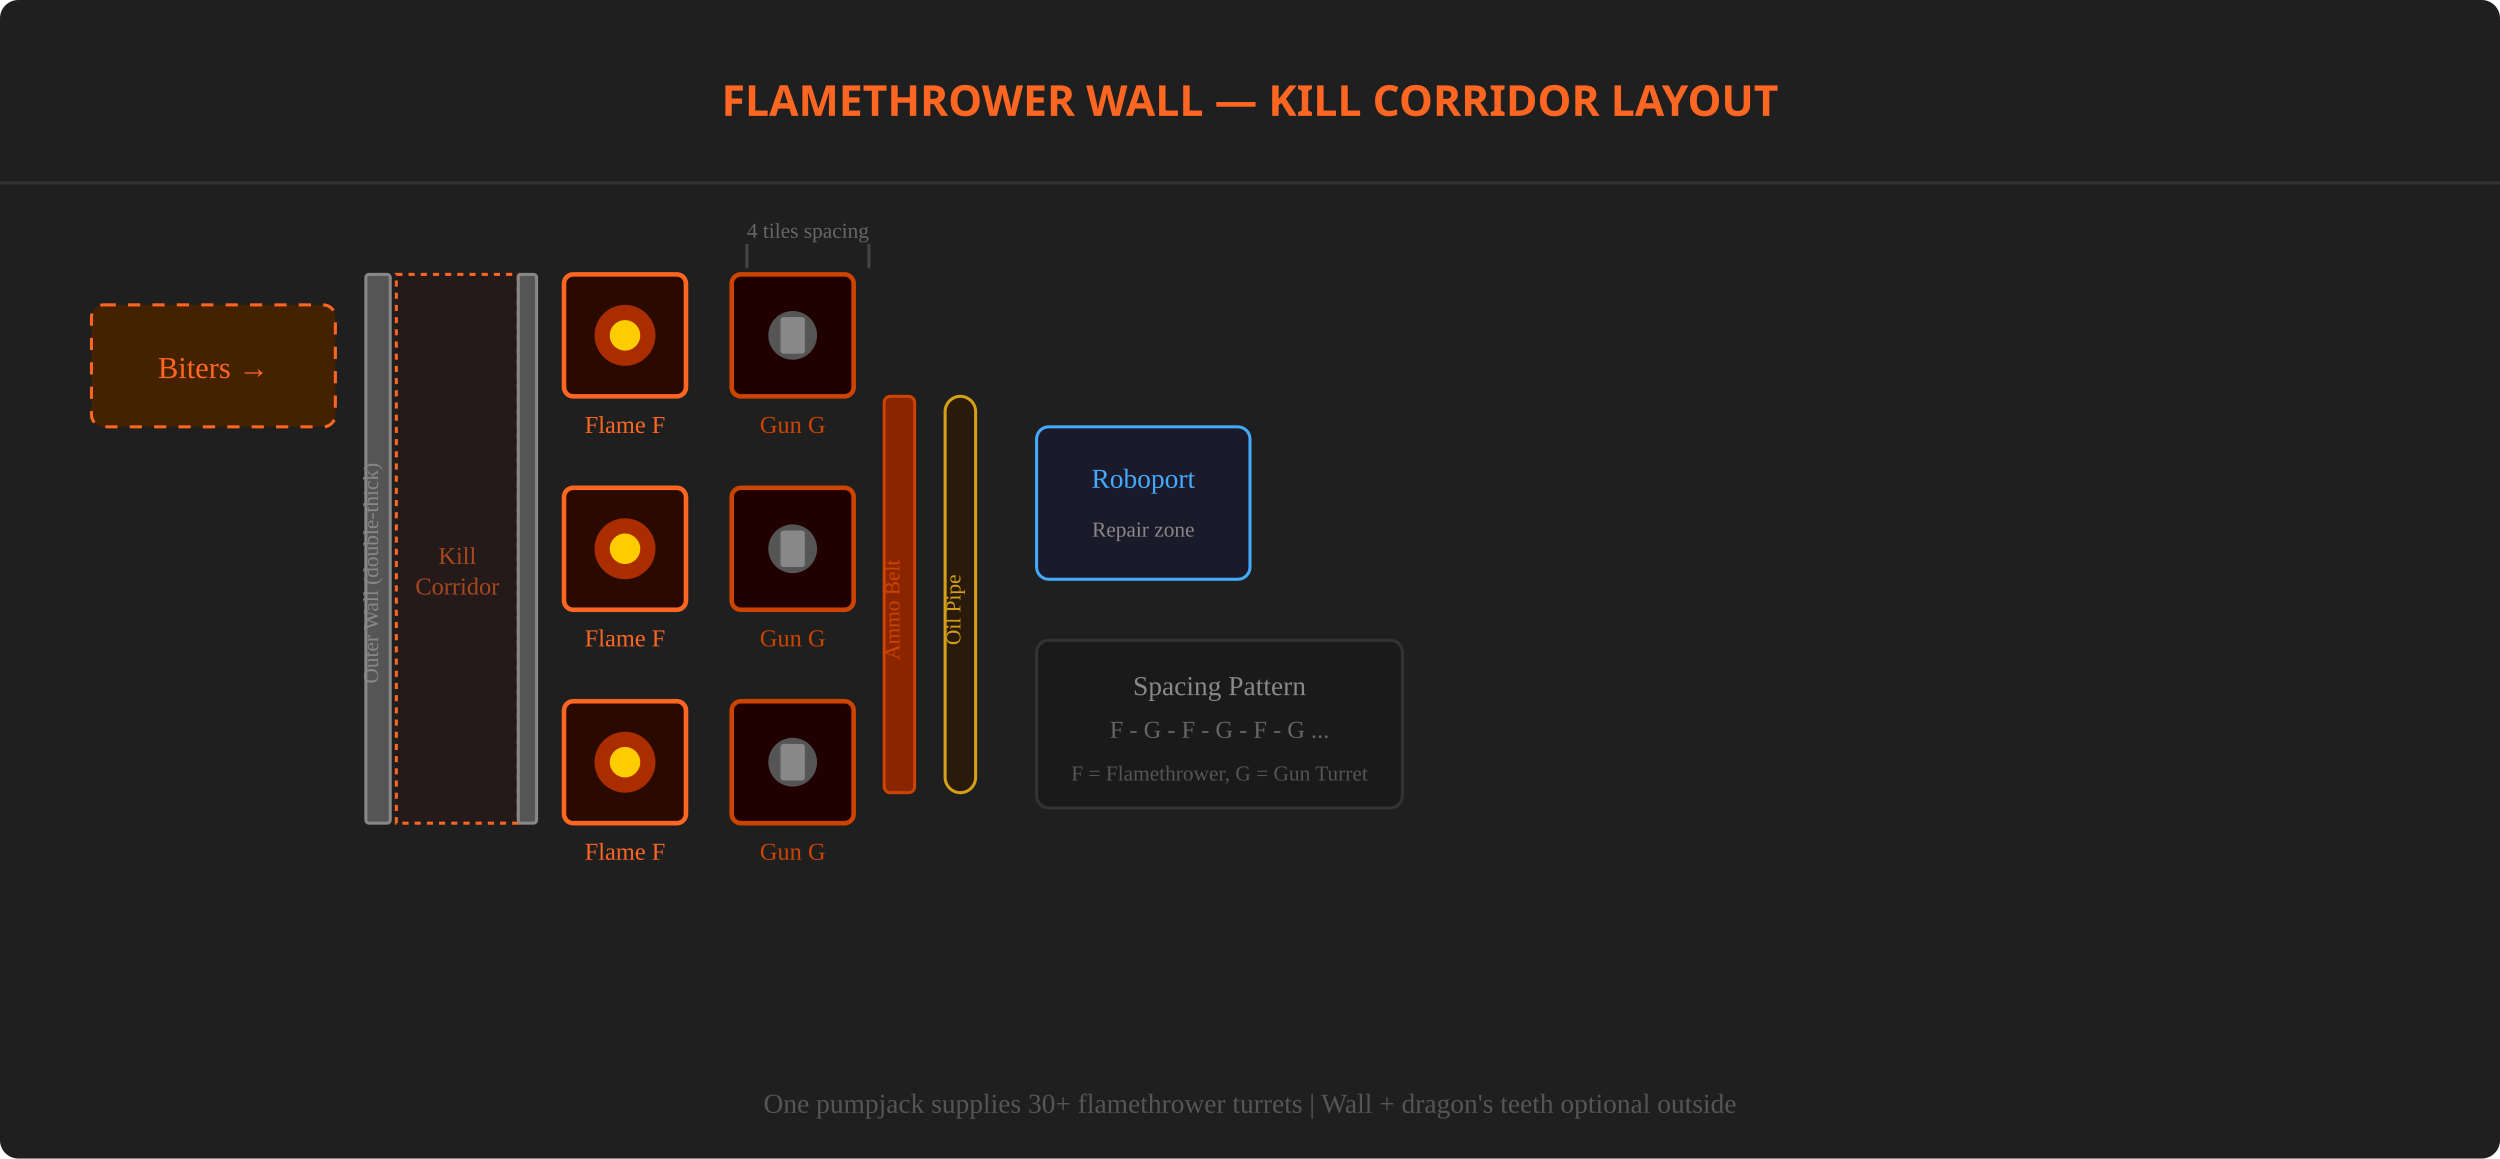
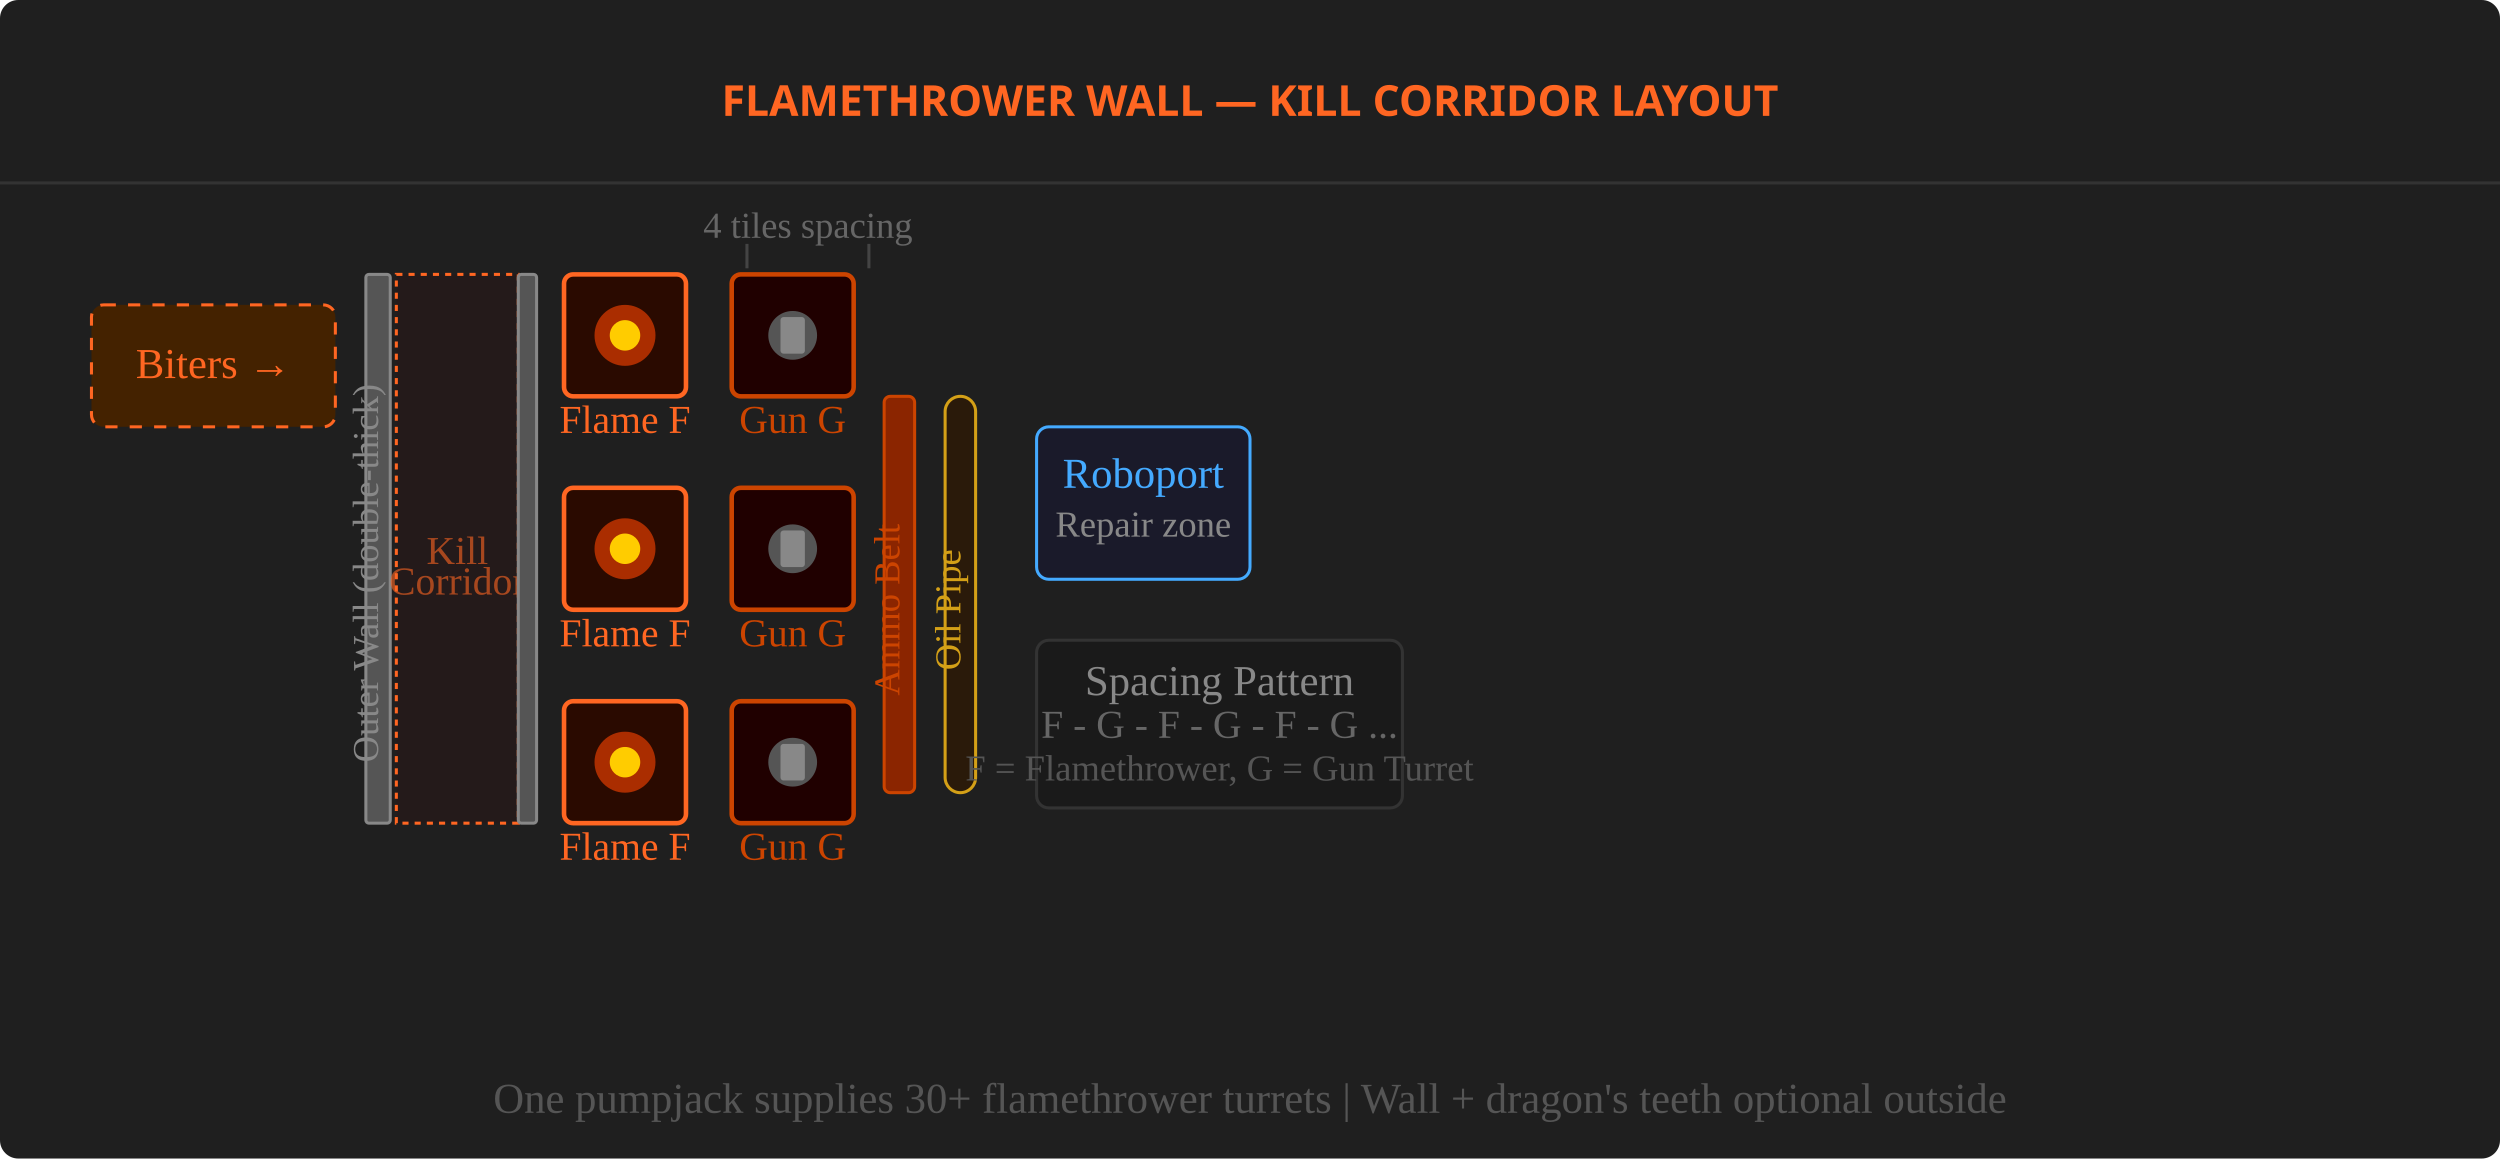
<svg xmlns="http://www.w3.org/2000/svg" viewBox="0 0 820 380" width="820" height="380">
  <defs>
    <filter id="g">
      <feGaussianBlur stdDeviation="2" result="b" />
      <feMerge>
        <feMergeNode in="b" />
        <feMergeNode in="SourceGraphic" />
      </feMerge>
    </filter>
  </defs>
  <rect width="820" height="380" fill="#1f1f1f" rx="6" />
  <line x1="0" y1="60" x2="820" y2="60" stroke="#333" />
  <text x="410" y="38" text-anchor="middle" font-family="Orbitron,sans-serif" font-size="14" font-weight="900" fill="#ff6622">FLAMETHROWER WALL — KILL CORRIDOR LAYOUT</text>
  <rect x="30" y="100" width="80" height="40" rx="4" fill="#442200" stroke="#ff6622" stroke-dasharray="4" />
-   <text x="70" y="124" text-anchor="middle" font-size="10" fill="#ff6622">Biters →</text>
+   <text x="70" y="124" text-anchor="middle" font-size="14" fill="#ff6622">Biters →</text>
  <rect x="120" y="90" width="8" height="180" rx="1" fill="#555" stroke="#888" stroke-width="1" />
-   <text x="124" y="188" text-anchor="middle" font-size="7" fill="#888" transform="rotate(-90,124,188)">Outer Wall (double-thick)</text>
+   <text x="124" y="188" text-anchor="middle" font-size="12" fill="#888" transform="rotate(-90,124,188)">Outer Wall (double-thick)</text>
  <rect x="130" y="90" width="40" height="180" fill="#440000" fill-opacity="0.15" stroke="#ff6622" stroke-width="1" stroke-dasharray="2" />
-   <text x="150" y="185" text-anchor="middle" font-size="8" fill="#ff6622" opacity="0.6">Kill</text>
-   <text x="150" y="195" text-anchor="middle" font-size="8" fill="#ff6622" opacity="0.6">Corridor</text>
+   <text x="150" y="185" text-anchor="middle" font-size="13" fill="#ff6622" opacity="0.6">Kill</text>
+   <text x="150" y="195" text-anchor="middle" font-size="13" fill="#ff6622" opacity="0.6">Corridor</text>
  <rect x="170" y="90" width="6" height="180" rx="1" fill="#555" stroke="#888" stroke-width="1" />
  <rect x="185" y="90" width="40" height="40" rx="3" fill="#2a0a00" stroke="#ff6622" stroke-width="1.5" />
  <circle cx="205" cy="110" r="10" fill="#ff4400" opacity="0.6" />
  <circle cx="205" cy="110" r="5" fill="#ffcc00" />
-   <text x="205" y="142" text-anchor="middle" font-size="8" fill="#ff6622">Flame F</text>
+   <text x="205" y="142" text-anchor="middle" font-size="13" fill="#ff6622">Flame F</text>
  <rect x="185" y="160" width="40" height="40" rx="3" fill="#2a0a00" stroke="#ff6622" stroke-width="1.5" />
  <circle cx="205" cy="180" r="10" fill="#ff4400" opacity="0.6" />
  <circle cx="205" cy="180" r="5" fill="#ffcc00" />
-   <text x="205" y="212" text-anchor="middle" font-size="8" fill="#ff6622">Flame F</text>
+   <text x="205" y="212" text-anchor="middle" font-size="13" fill="#ff6622">Flame F</text>
  <rect x="185" y="230" width="40" height="40" rx="3" fill="#2a0a00" stroke="#ff6622" stroke-width="1.5" />
  <circle cx="205" cy="250" r="10" fill="#ff4400" opacity="0.6" />
  <circle cx="205" cy="250" r="5" fill="#ffcc00" />
-   <text x="205" y="282" text-anchor="middle" font-size="8" fill="#ff6622">Flame F</text>
+   <text x="205" y="282" text-anchor="middle" font-size="13" fill="#ff6622">Flame F</text>
  <rect x="240" y="90" width="40" height="40" rx="3" fill="#200000" stroke="#cc4400" stroke-width="1.5" />
  <circle cx="260" cy="110" r="8" fill="#555" />
  <rect x="256" y="104" width="8" height="12" rx="1" fill="#888" />
-   <text x="260" y="142" text-anchor="middle" font-size="8" fill="#cc4400">Gun G</text>
+   <text x="260" y="142" text-anchor="middle" font-size="13" fill="#cc4400">Gun G</text>
  <rect x="240" y="160" width="40" height="40" rx="3" fill="#200000" stroke="#cc4400" stroke-width="1.5" />
  <circle cx="260" cy="180" r="8" fill="#555" />
  <rect x="256" y="174" width="8" height="12" rx="1" fill="#888" />
-   <text x="260" y="212" text-anchor="middle" font-size="8" fill="#cc4400">Gun G</text>
+   <text x="260" y="212" text-anchor="middle" font-size="13" fill="#cc4400">Gun G</text>
  <rect x="240" y="230" width="40" height="40" rx="3" fill="#200000" stroke="#cc4400" stroke-width="1.5" />
  <circle cx="260" cy="250" r="8" fill="#555" />
  <rect x="256" y="244" width="8" height="12" rx="1" fill="#888" />
-   <text x="260" y="282" text-anchor="middle" font-size="8" fill="#cc4400">Gun G</text>
+   <text x="260" y="282" text-anchor="middle" font-size="13" fill="#cc4400">Gun G</text>
  <line x1="245" y1="88" x2="245" y2="80" stroke="#444" />
  <line x1="285" y1="88" x2="285" y2="80" stroke="#444" />
-   <text x="265" y="78" text-anchor="middle" font-size="7" fill="#666">4 tiles spacing</text>
+   <text x="265" y="78" text-anchor="middle" font-size="12" fill="#666">4 tiles spacing</text>
  <rect x="290" y="130" width="10" height="130" rx="2" fill="#8b2500" stroke="#cc4400" stroke-width="1" />
-   <text x="295" y="200" text-anchor="middle" font-size="7" fill="#cc4400" transform="rotate(-90,295,200)">Ammo Belt</text>
+   <text x="295" y="200" text-anchor="middle" font-size="12" fill="#cc4400" transform="rotate(-90,295,200)">Ammo Belt</text>
  <rect x="310" y="130" width="10" height="130" rx="5" fill="#2a1a0a" stroke="#d4a017" stroke-width="1" />
-   <text x="315" y="200" text-anchor="middle" font-size="7" fill="#d4a017" transform="rotate(-90,315,200)">Oil Pipe</text>
+   <text x="315" y="200" text-anchor="middle" font-size="12" fill="#d4a017" transform="rotate(-90,315,200)">Oil Pipe</text>
  <rect x="340" y="140" width="70" height="50" rx="4" fill="#1a1a2a" stroke="#44aaff" stroke-width="1" />
-   <text x="375" y="160" text-anchor="middle" font-size="9" fill="#44aaff">Roboport</text>
-   <text x="375" y="176" text-anchor="middle" font-size="7" fill="#888">Repair zone</text>
+   <text x="375" y="160" text-anchor="middle" font-size="14" fill="#44aaff">Roboport</text>
+   <text x="375" y="176" text-anchor="middle" font-size="12" fill="#888">Repair zone</text>
  <rect x="340" y="210" width="120" height="55" rx="4" fill="#1a1a1a" stroke="#333" />
-   <text x="400" y="228" text-anchor="middle" font-size="9" fill="#888">Spacing Pattern</text>
-   <text x="400" y="242" text-anchor="middle" font-size="8" fill="#666">F - G - F - G - F - G ...</text>
-   <text x="400" y="256" text-anchor="middle" font-size="7" fill="#555">F = Flamethrower, G = Gun Turret</text>
-   <text x="410" y="365" text-anchor="middle" font-size="9" fill="#555">One pumpjack supplies 30+ flamethrower turrets | Wall + dragon's teeth optional outside</text>
+   <text x="400" y="228" text-anchor="middle" font-size="14" fill="#888">Spacing Pattern</text>
+   <text x="400" y="242" text-anchor="middle" font-size="13" fill="#666">F - G - F - G - F - G ...</text>
+   <text x="400" y="256" text-anchor="middle" font-size="12" fill="#555">F = Flamethrower, G = Gun Turret</text>
+   <text x="410" y="365" text-anchor="middle" font-size="14" fill="#555">One pumpjack supplies 30+ flamethrower turrets | Wall + dragon's teeth optional outside</text>
</svg>
